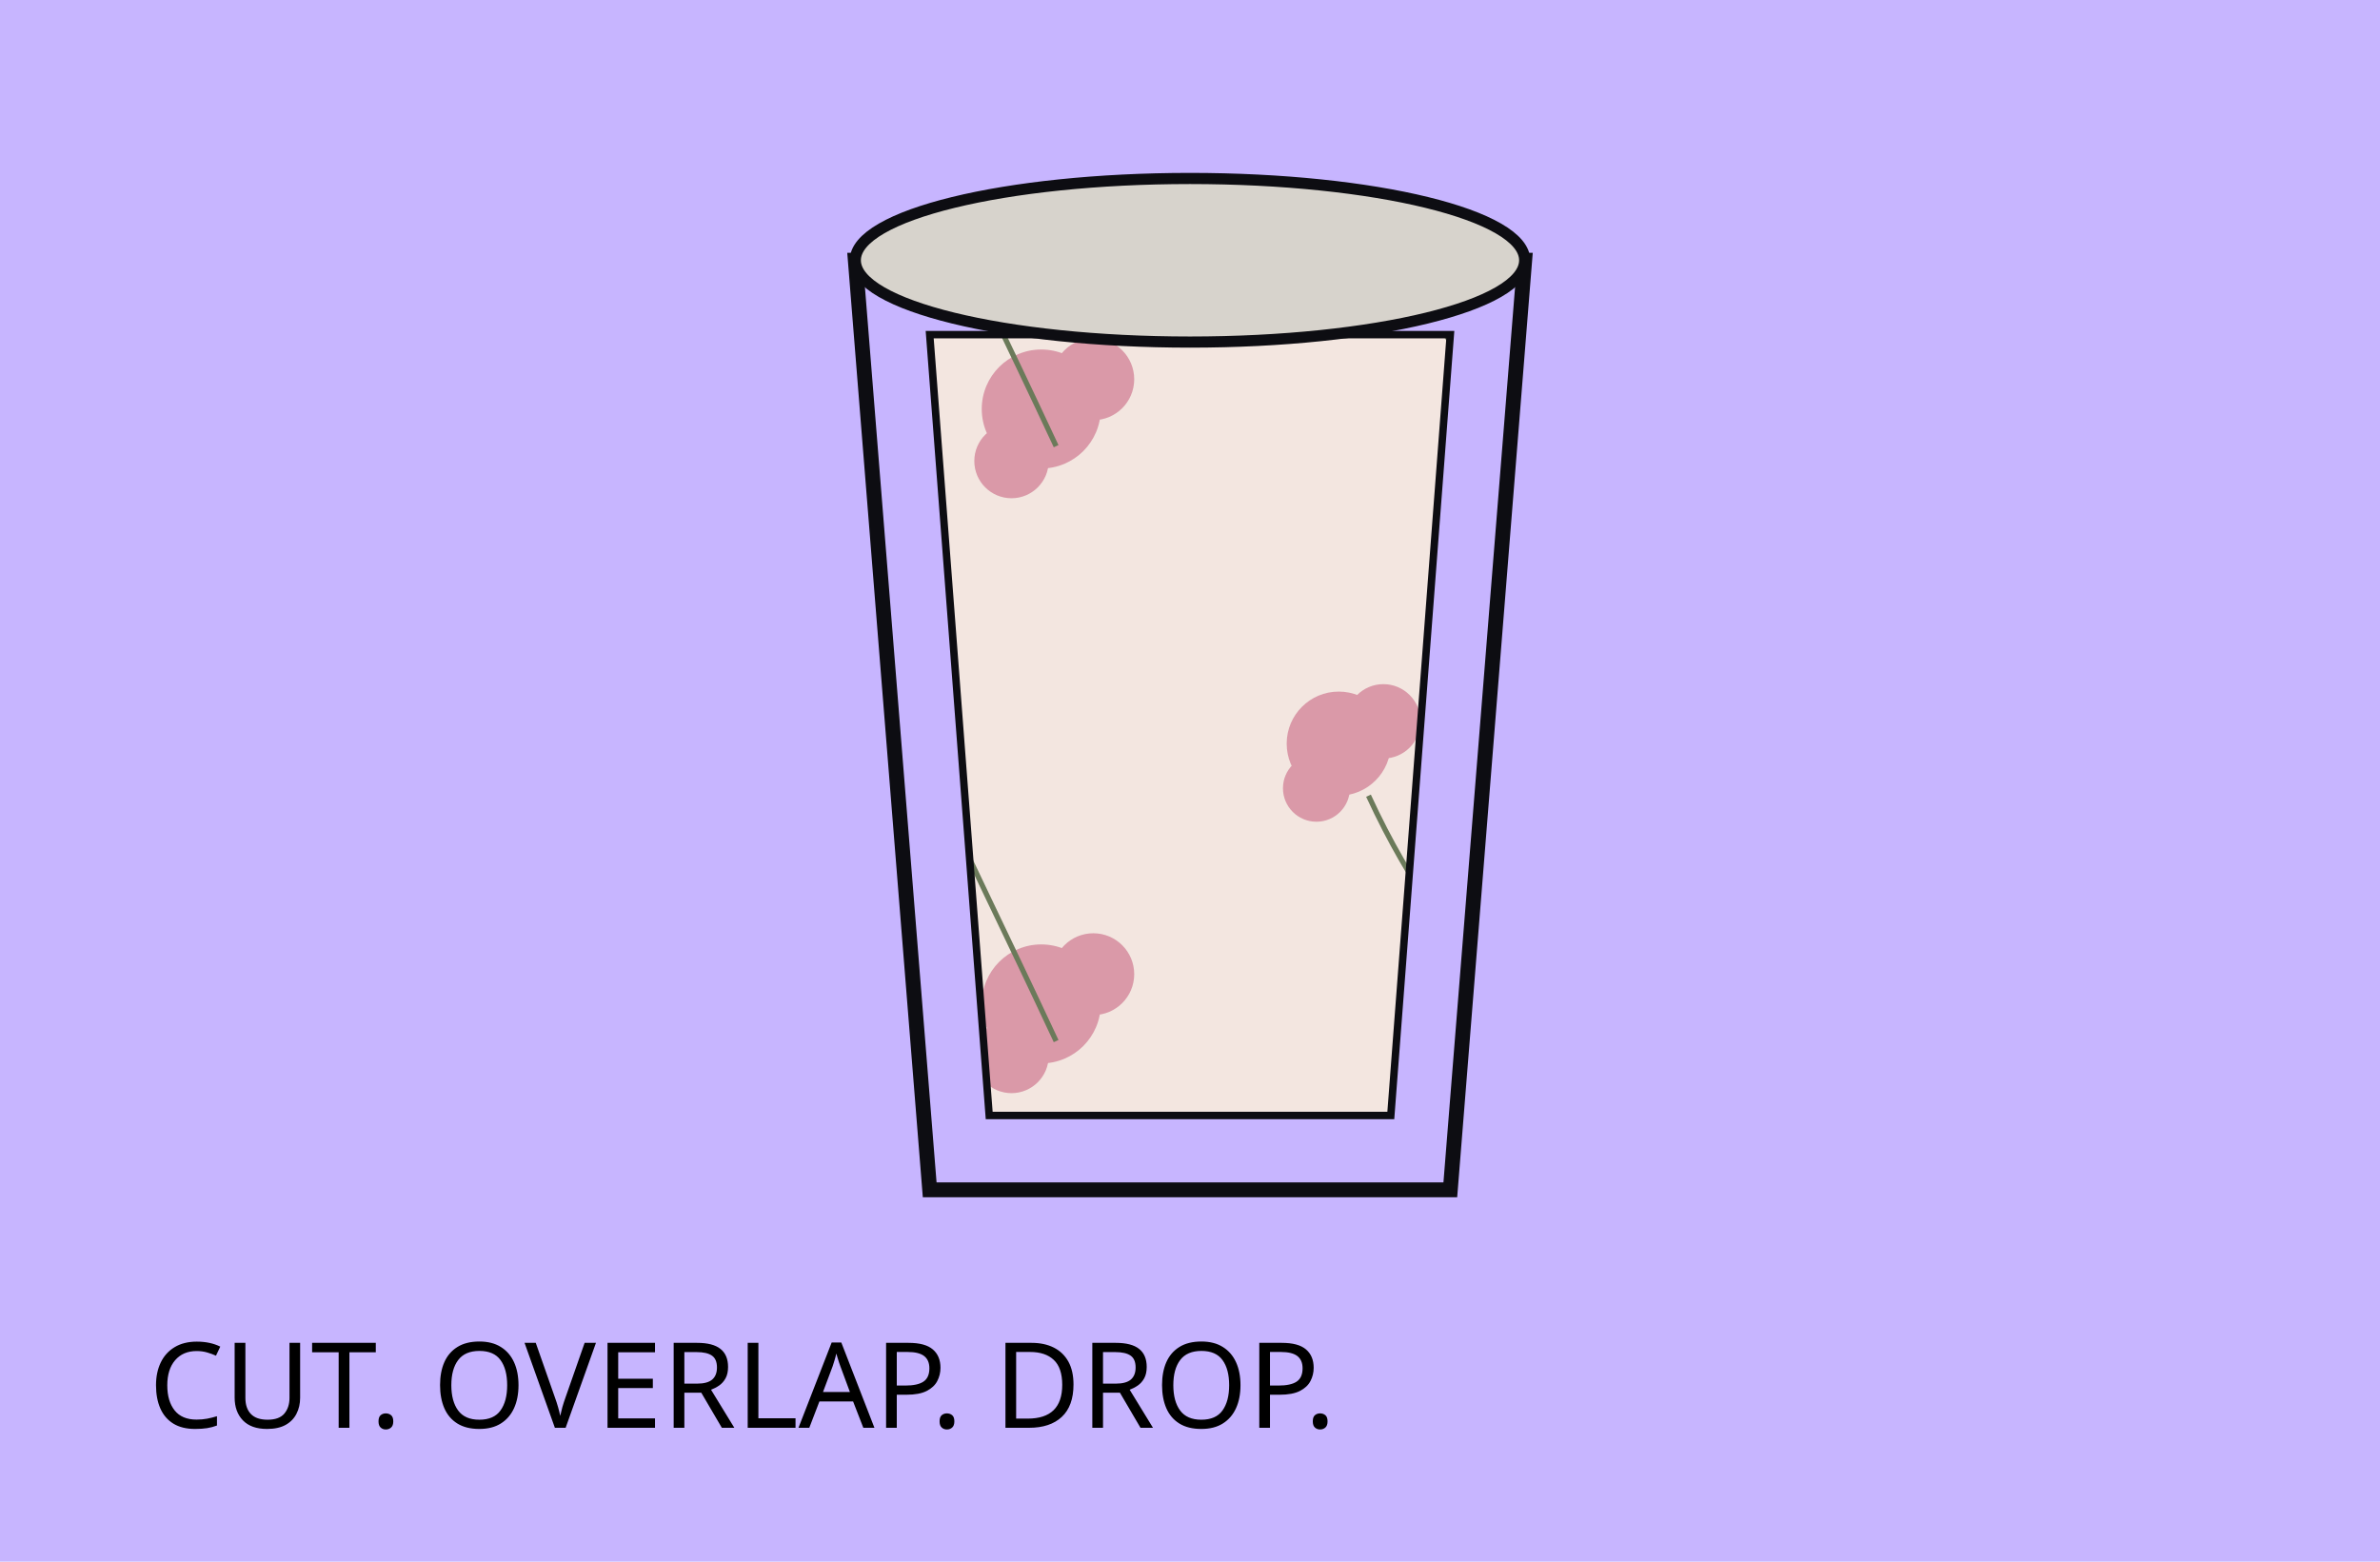
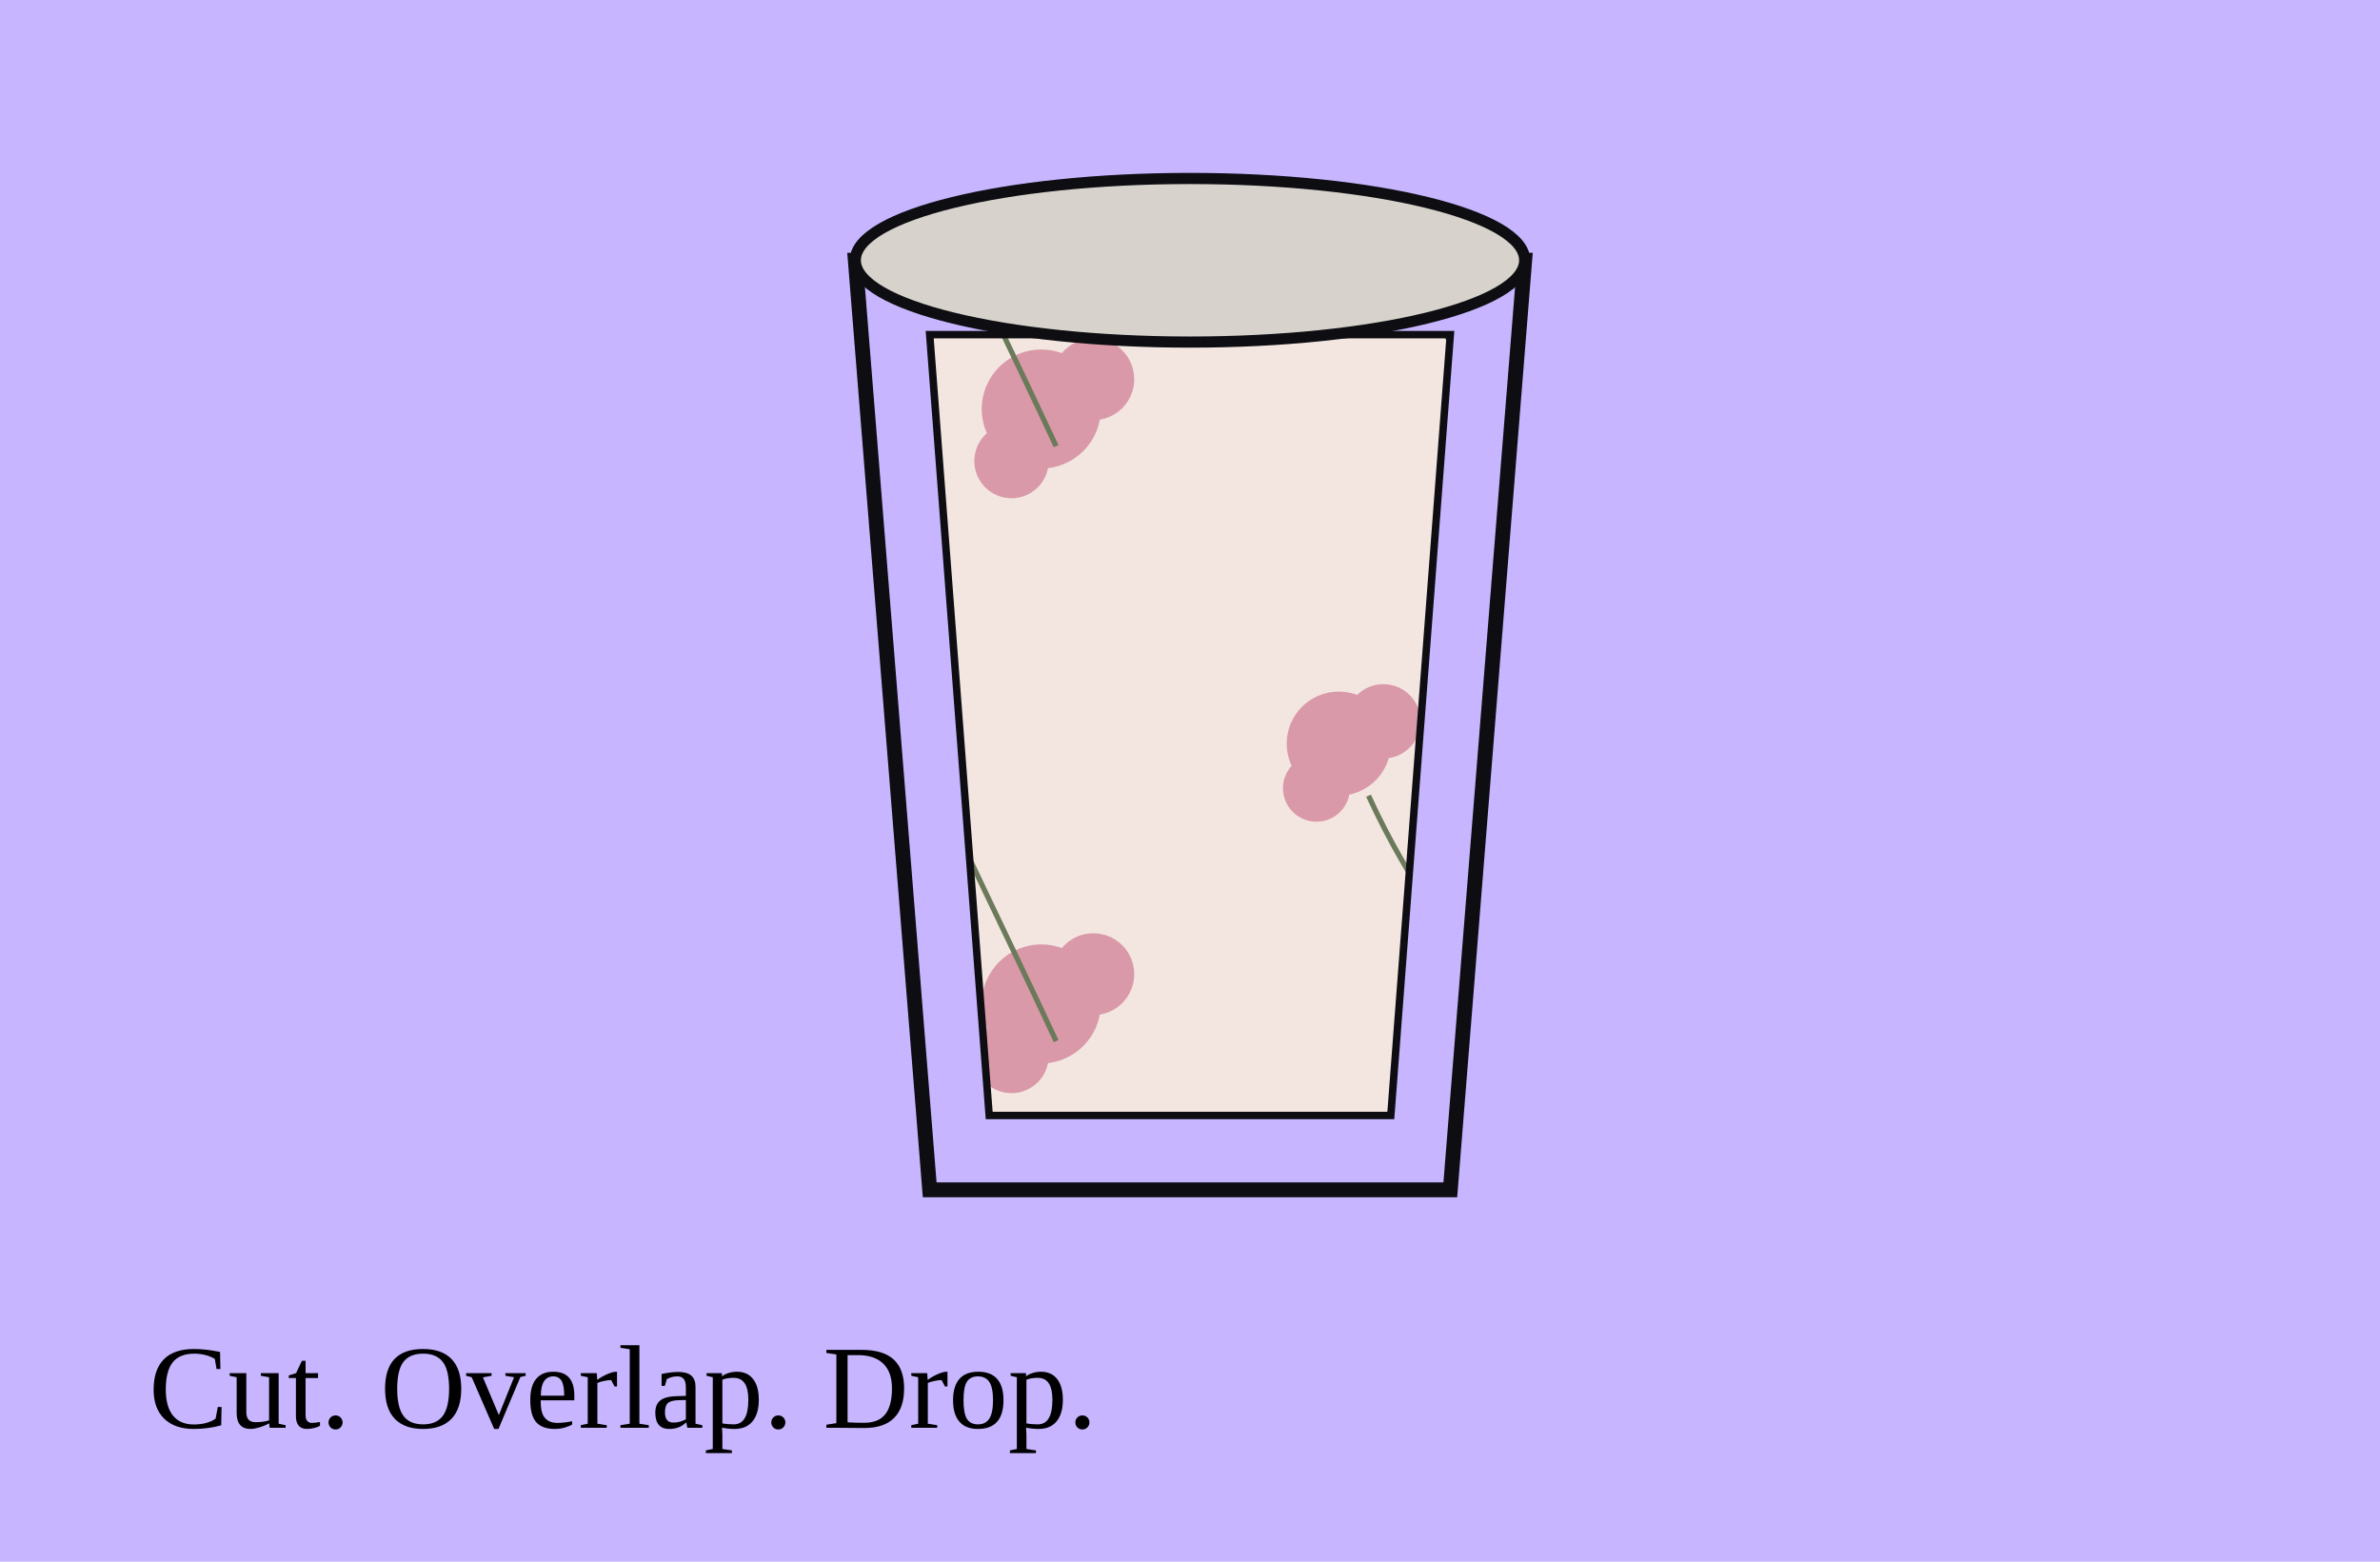
<svg xmlns="http://www.w3.org/2000/svg" width="640" height="420" viewBox="0 0 640 420" role="img">
  <defs>
    <pattern id="p" width="160" height="160" patternUnits="userSpaceOnUse">
      <rect width="160" height="160" fill="#f3e6e0" />
      <g fill="#c45a7a" opacity=".55">
        <circle cx="40" cy="40" r="14" />
        <circle cx="52" cy="34" r="10" />
        <circle cx="34" cy="52" r="9" />
        <circle cx="120" cy="110" r="16" />
        <circle cx="134" cy="102" r="11" />
        <circle cx="112" cy="124" r="10" />
      </g>
      <g fill="none" stroke="#6b7a5a" stroke-width="1.4">
        <path d="M48 54 C60 80 70 90 88 120" />
        <path d="M124 120 C110 90 100 70 90 48" />
      </g>
      <circle cx="88" cy="78" r="5" fill="#f7d6e0" />
    </pattern>
  </defs>
  <rect width="640" height="420" fill="#c7b5ff" />
  <path d="M230 70 L410 70 L390 320 L250 320 Z" fill="none" stroke="#0d0d12" stroke-width="4" />
  <path d="M250 90 L390 90 L374 300 L266 300 Z" fill="url(#p)" stroke="#0d0d12" stroke-width="2" />
  <ellipse cx="320" cy="70" rx="90" ry="22" fill="#d7d3cc" stroke="#0d0d12" stroke-width="3" />
-   <text x="40" y="384" font-family="Archivo Black, sans-serif" font-size="32">CUT. OVERLAP. DROP.</text>
+   <text x="40" y="384" font-family="Georgia, Times New Roman, serif" font-size="32">Cut. Overlap. Drop.</text>
</svg>
